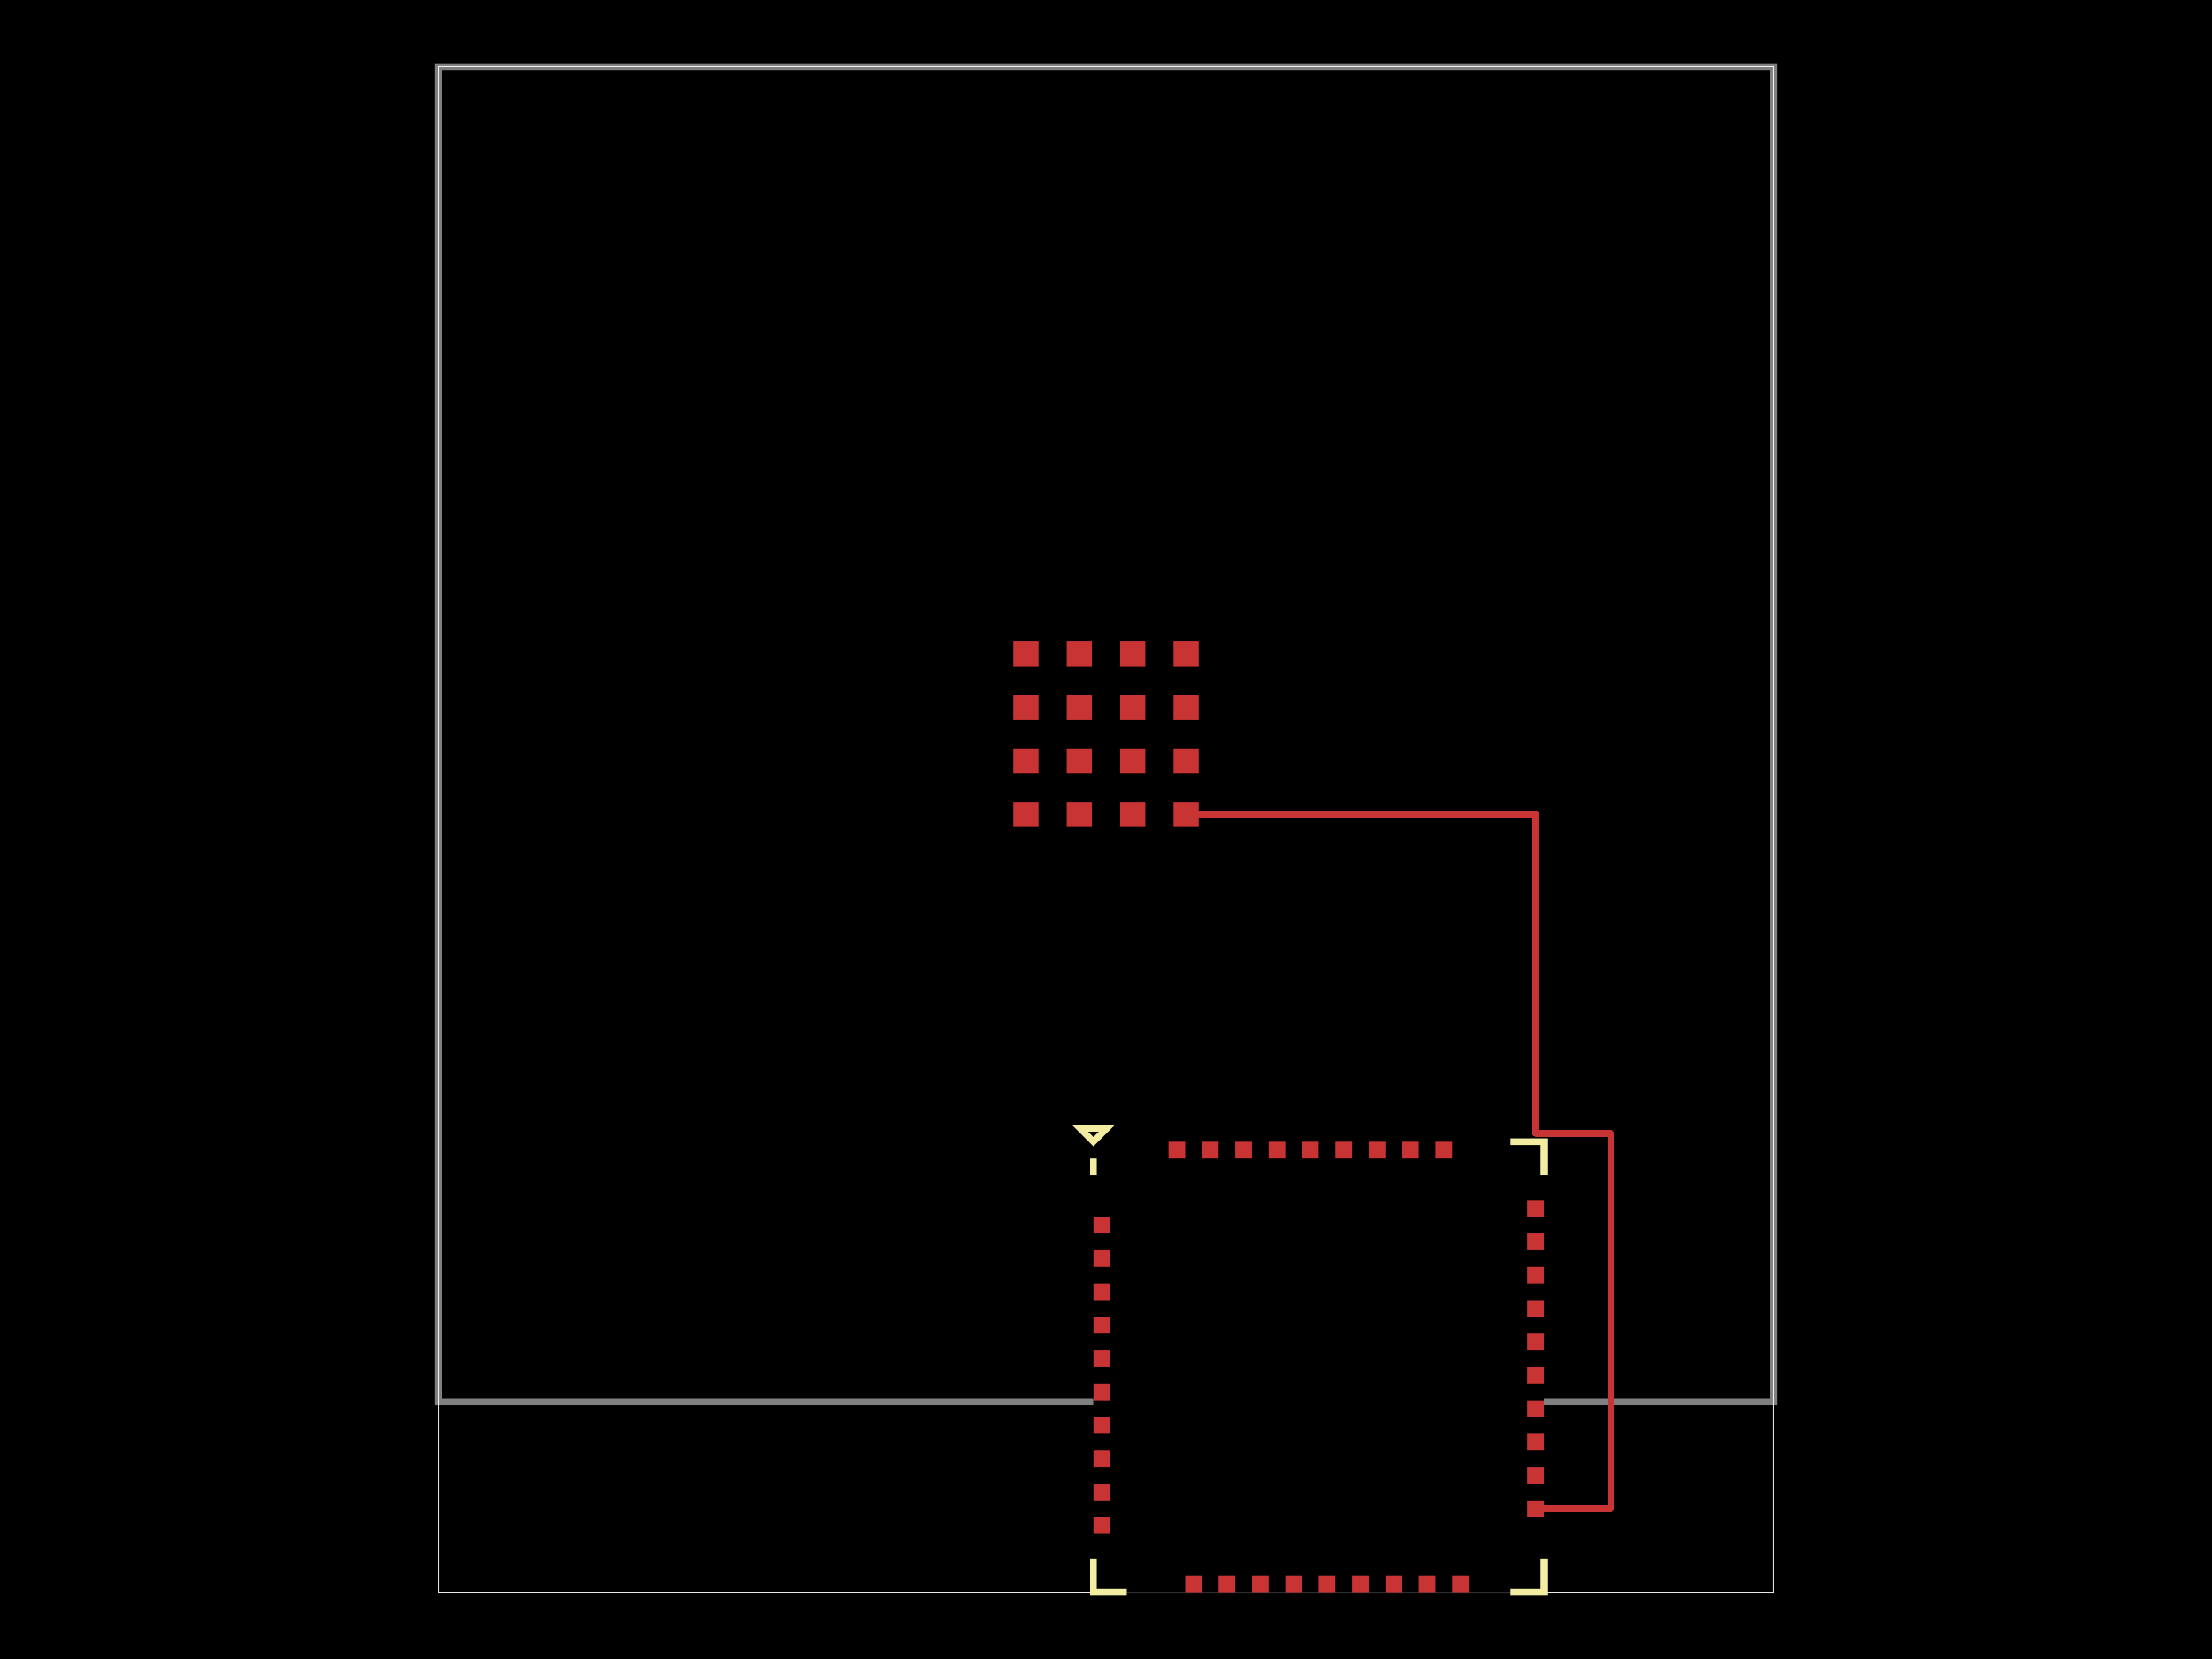
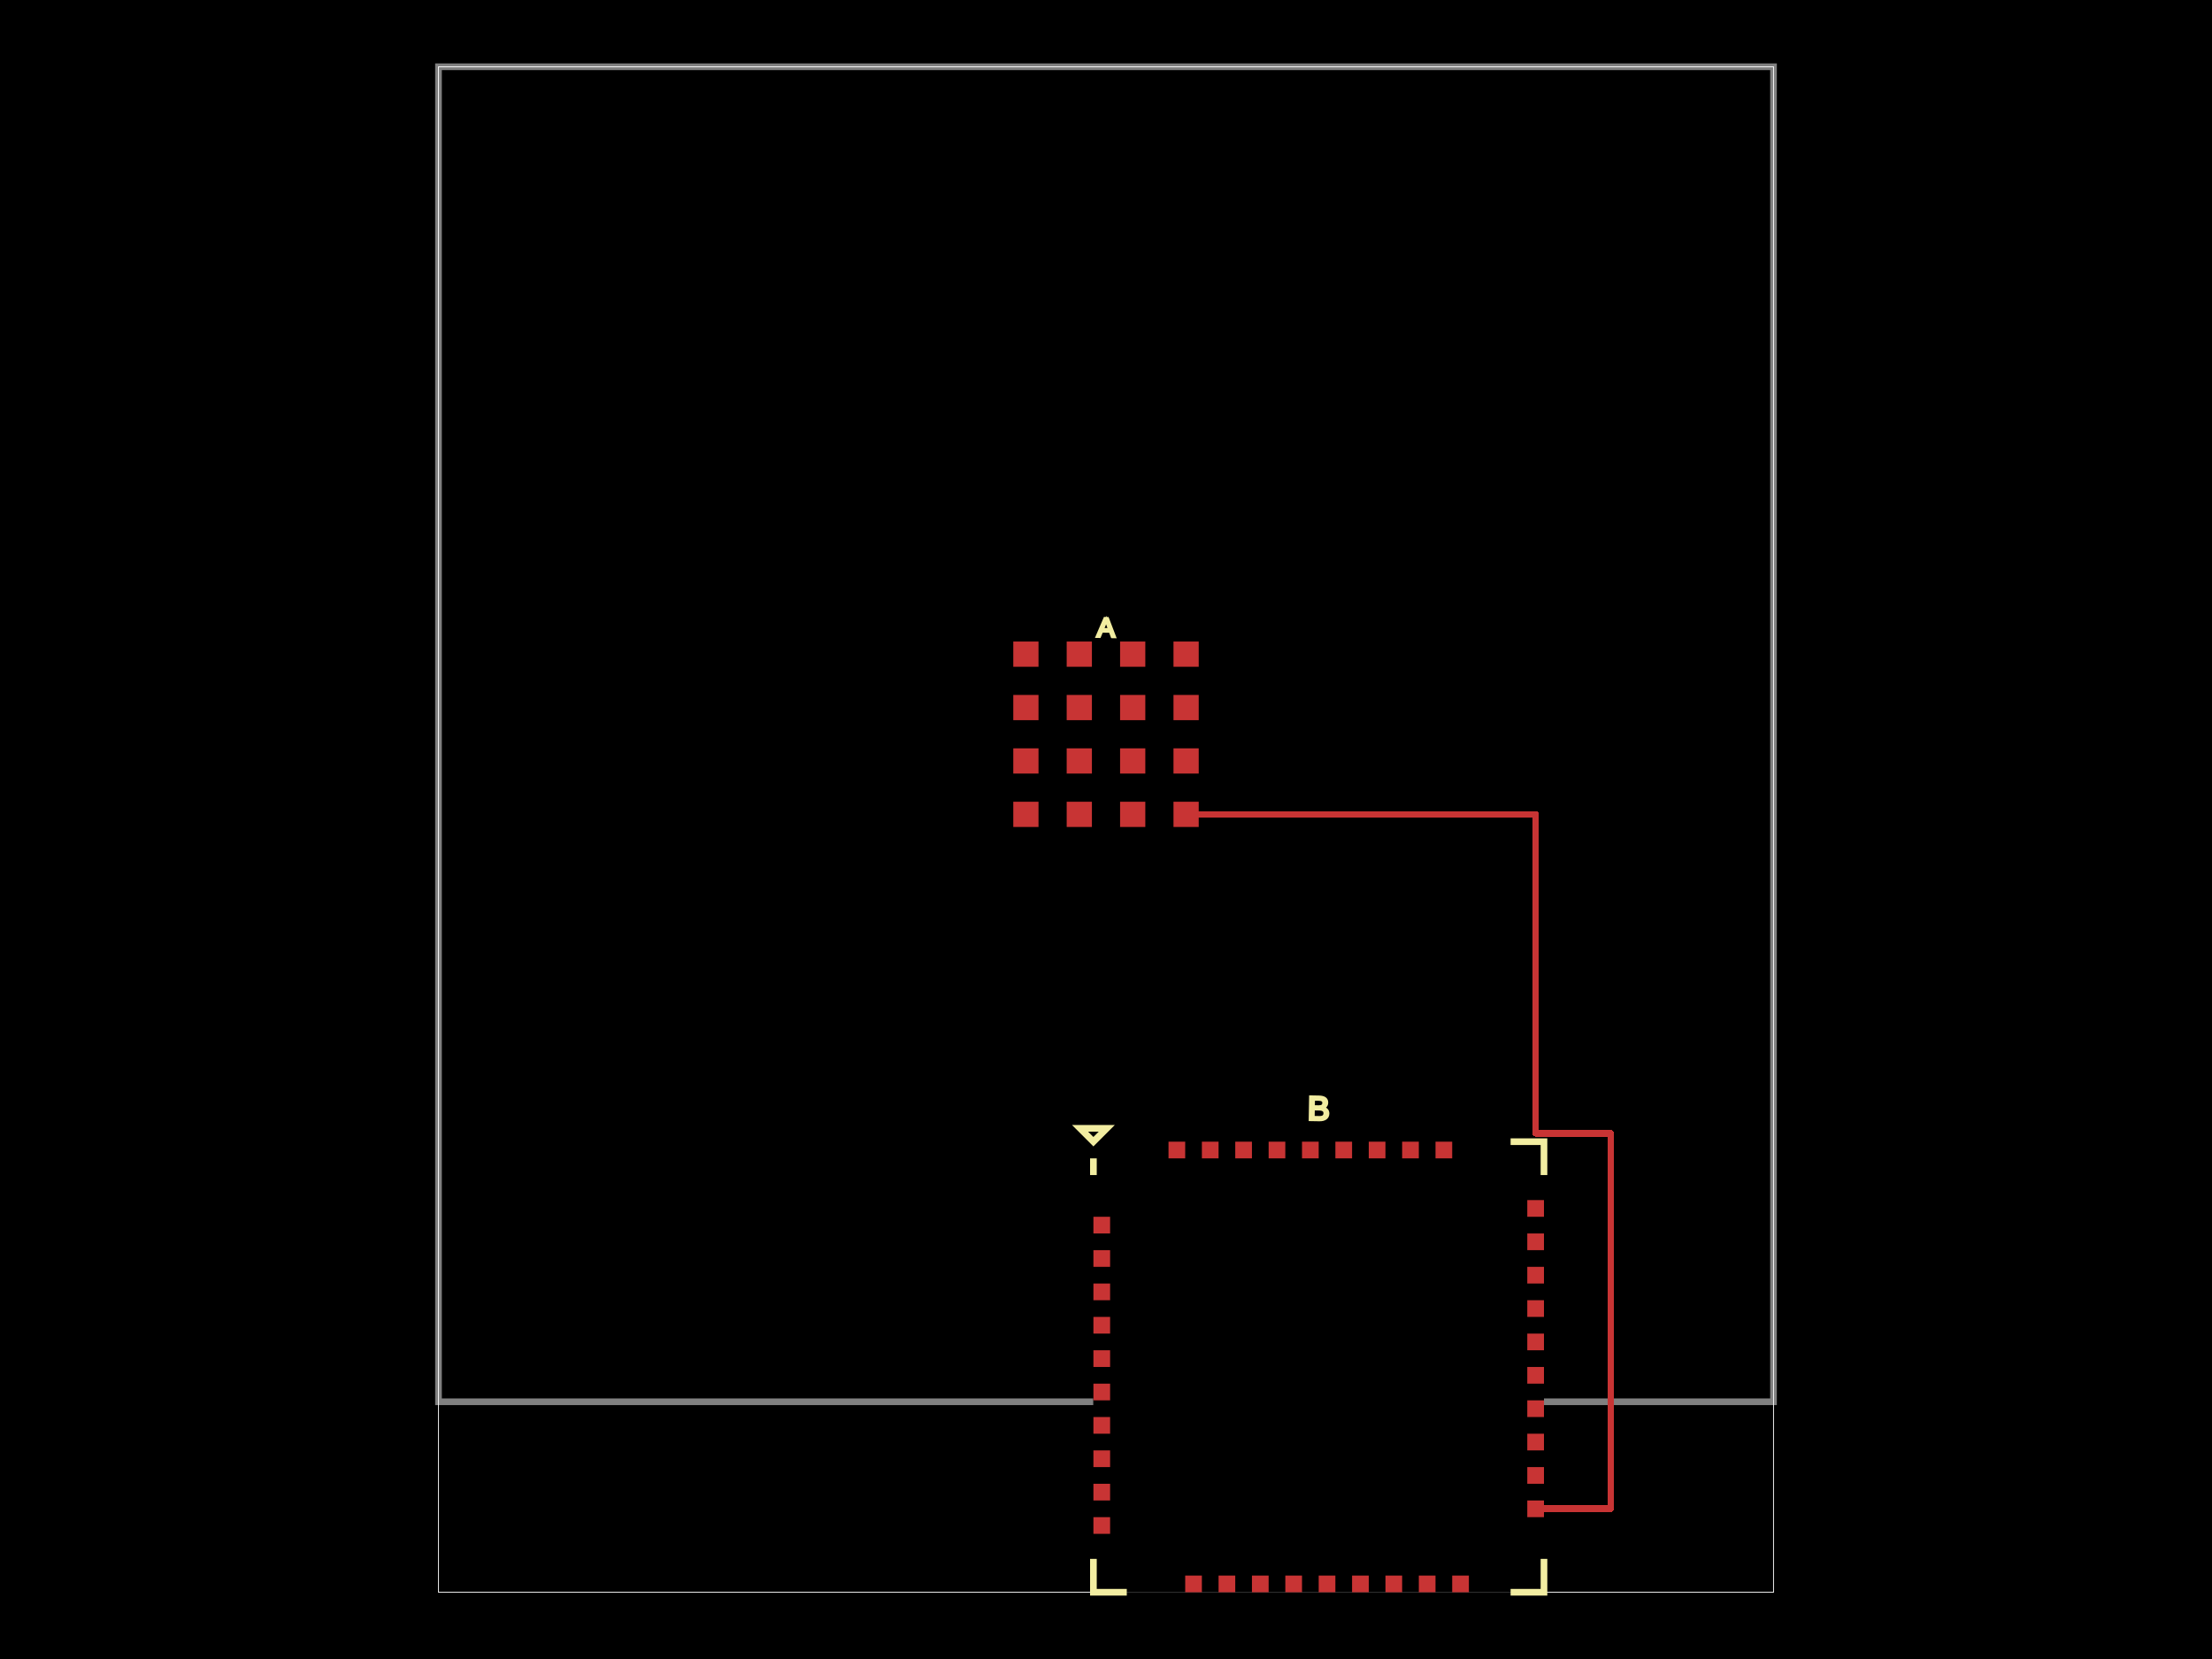
<svg xmlns="http://www.w3.org/2000/svg" width="800" height="600">
  <style>
              .boundary { fill: #000; }
              .pcb-board { fill: none; }
              .pcb-trace { fill: none; }
              .pcb-hole-outer { fill: rgb(200, 52, 52); }
              .pcb-hole-inner { fill: rgb(255, 38, 226); }
              .pcb-pad { }
              .pcb-boundary { fill: none; stroke: #fff; stroke-width: 0.3; }
              .pcb-silkscreen { fill: none; }
              .pcb-silkscreen-top { stroke: #f2eda1; }
              .pcb-silkscreen-bottom { stroke: #f2eda1; }
              .pcb-silkscreen-text { fill: #f2eda1; }
            </style>
  <rect class="boundary" x="0" y="0" width="800" height="600" />
  <rect class="pcb-boundary" x="158.588" y="24.141" width="482.825" height="551.718" />
  <path class="pcb-board" d="M 158.588 506.966 L 641.412 506.966 L 641.412 24.141 L 158.588 24.141 Z" stroke="rgba(255, 255, 255, 0.5)" stroke-width="2.414" />
  <g transform="translate(400, 265.5535) rotate(0) scale(1, -1)">
    <rect class="pcb-component" x="-33.532" y="-33.532" width="67.063" height="67.063" />
    <rect class="pcb-component-outline" x="-33.532" y="-33.532" width="67.063" height="67.063" />
  </g>
  <g transform="translate(476.9244, 494.3821) rotate(0) scale(1, -1)">
    <rect class="pcb-component" x="-81.477" y="-81.477" width="162.953" height="162.953" />
    <rect class="pcb-component-outline" x="-81.477" y="-81.477" width="162.953" height="162.953" />
  </g>
  <rect class="pcb-pad" fill="rgb(200, 52, 52)" x="366.468" y="232.022" width="9.124" height="9.124" />
  <rect class="pcb-pad" fill="rgb(200, 52, 52)" x="385.781" y="232.022" width="9.124" height="9.124" />
  <rect class="pcb-pad" fill="rgb(200, 52, 52)" x="405.094" y="232.022" width="9.124" height="9.124" />
  <rect class="pcb-pad" fill="rgb(200, 52, 52)" x="424.407" y="232.022" width="9.124" height="9.124" />
  <rect class="pcb-pad" fill="rgb(200, 52, 52)" x="366.468" y="251.335" width="9.124" height="9.124" />
  <rect class="pcb-pad" fill="rgb(200, 52, 52)" x="385.781" y="251.335" width="9.124" height="9.124" />
  <rect class="pcb-pad" fill="rgb(200, 52, 52)" x="405.094" y="251.335" width="9.124" height="9.124" />
  <rect class="pcb-pad" fill="rgb(200, 52, 52)" x="424.407" y="251.335" width="9.124" height="9.124" />
  <rect class="pcb-pad" fill="rgb(200, 52, 52)" x="366.468" y="270.648" width="9.124" height="9.124" />
  <rect class="pcb-pad" fill="rgb(200, 52, 52)" x="385.781" y="270.648" width="9.124" height="9.124" />
  <rect class="pcb-pad" fill="rgb(200, 52, 52)" x="405.094" y="270.648" width="9.124" height="9.124" />
  <rect class="pcb-pad" fill="rgb(200, 52, 52)" x="424.407" y="270.648" width="9.124" height="9.124" />
  <rect class="pcb-pad" fill="rgb(200, 52, 52)" x="366.468" y="289.961" width="9.124" height="9.124" />
  <rect class="pcb-pad" fill="rgb(200, 52, 52)" x="385.781" y="289.961" width="9.124" height="9.124" />
  <rect class="pcb-pad" fill="rgb(200, 52, 52)" x="405.094" y="289.961" width="9.124" height="9.124" />
  <rect class="pcb-pad" fill="rgb(200, 52, 52)" x="424.407" y="289.961" width="9.124" height="9.124" />
  <rect class="pcb-pad" fill="rgb(200, 52, 52)" x="395.448" y="440.064" width="6.035" height="6.035" />
  <rect class="pcb-pad" fill="rgb(200, 52, 52)" x="395.448" y="452.135" width="6.035" height="6.035" />
  <rect class="pcb-pad" fill="rgb(200, 52, 52)" x="395.448" y="464.206" width="6.035" height="6.035" />
  <rect class="pcb-pad" fill="rgb(200, 52, 52)" x="395.448" y="476.276" width="6.035" height="6.035" />
  <rect class="pcb-pad" fill="rgb(200, 52, 52)" x="395.448" y="488.347" width="6.035" height="6.035" />
  <rect class="pcb-pad" fill="rgb(200, 52, 52)" x="395.448" y="500.417" width="6.035" height="6.035" />
  <rect class="pcb-pad" fill="rgb(200, 52, 52)" x="395.448" y="512.488" width="6.035" height="6.035" />
  <rect class="pcb-pad" fill="rgb(200, 52, 52)" x="395.448" y="524.559" width="6.035" height="6.035" />
  <rect class="pcb-pad" fill="rgb(200, 52, 52)" x="395.448" y="536.629" width="6.035" height="6.035" />
  <rect class="pcb-pad" fill="rgb(200, 52, 52)" x="395.448" y="548.7" width="6.035" height="6.035" />
  <rect class="pcb-pad" fill="rgb(200, 52, 52)" x="428.642" y="569.823" width="6.035" height="6.035" />
  <rect class="pcb-pad" fill="rgb(200, 52, 52)" x="440.713" y="569.823" width="6.035" height="6.035" />
  <rect class="pcb-pad" fill="rgb(200, 52, 52)" x="452.783" y="569.823" width="6.035" height="6.035" />
  <rect class="pcb-pad" fill="rgb(200, 52, 52)" x="464.854" y="569.823" width="6.035" height="6.035" />
  <rect class="pcb-pad" fill="rgb(200, 52, 52)" x="476.924" y="569.823" width="6.035" height="6.035" />
  <rect class="pcb-pad" fill="rgb(200, 52, 52)" x="488.995" y="569.823" width="6.035" height="6.035" />
  <rect class="pcb-pad" fill="rgb(200, 52, 52)" x="501.066" y="569.823" width="6.035" height="6.035" />
  <rect class="pcb-pad" fill="rgb(200, 52, 52)" x="513.136" y="569.823" width="6.035" height="6.035" />
  <rect class="pcb-pad" fill="rgb(200, 52, 52)" x="525.207" y="569.823" width="6.035" height="6.035" />
  <rect class="pcb-pad" fill="rgb(200, 52, 52)" x="552.366" y="542.665" width="6.035" height="6.035" />
  <rect class="pcb-pad" fill="rgb(200, 52, 52)" x="552.366" y="530.594" width="6.035" height="6.035" />
  <rect class="pcb-pad" fill="rgb(200, 52, 52)" x="552.366" y="518.523" width="6.035" height="6.035" />
  <rect class="pcb-pad" fill="rgb(200, 52, 52)" x="552.366" y="506.453" width="6.035" height="6.035" />
  <rect class="pcb-pad" fill="rgb(200, 52, 52)" x="552.366" y="494.382" width="6.035" height="6.035" />
  <rect class="pcb-pad" fill="rgb(200, 52, 52)" x="552.366" y="482.312" width="6.035" height="6.035" />
  <rect class="pcb-pad" fill="rgb(200, 52, 52)" x="552.366" y="470.241" width="6.035" height="6.035" />
  <rect class="pcb-pad" fill="rgb(200, 52, 52)" x="552.366" y="458.17" width="6.035" height="6.035" />
  <rect class="pcb-pad" fill="rgb(200, 52, 52)" x="552.366" y="446.1" width="6.035" height="6.035" />
  <rect class="pcb-pad" fill="rgb(200, 52, 52)" x="552.366" y="434.029" width="6.035" height="6.035" />
  <rect class="pcb-pad" fill="rgb(200, 52, 52)" x="519.172" y="412.905" width="6.035" height="6.035" />
  <rect class="pcb-pad" fill="rgb(200, 52, 52)" x="507.101" y="412.905" width="6.035" height="6.035" />
  <rect class="pcb-pad" fill="rgb(200, 52, 52)" x="495.03" y="412.905" width="6.035" height="6.035" />
  <rect class="pcb-pad" fill="rgb(200, 52, 52)" x="482.96" y="412.905" width="6.035" height="6.035" />
  <rect class="pcb-pad" fill="rgb(200, 52, 52)" x="470.889" y="412.905" width="6.035" height="6.035" />
  <rect class="pcb-pad" fill="rgb(200, 52, 52)" x="458.818" y="412.905" width="6.035" height="6.035" />
  <rect class="pcb-pad" fill="rgb(200, 52, 52)" x="446.748" y="412.905" width="6.035" height="6.035" />
  <rect class="pcb-pad" fill="rgb(200, 52, 52)" x="434.677" y="412.905" width="6.035" height="6.035" />
  <rect class="pcb-pad" fill="rgb(200, 52, 52)" x="422.607" y="412.905" width="6.035" height="6.035" />
  <path class="pcb-trace" stroke="rgb(200, 52, 52)" d="M 428.969 294.523 L 555.383 294.523" stroke-width="2.414" stroke-linecap="round" stroke-linejoin="round" shape-rendering="crispEdges" />
  <path class="pcb-trace" stroke="rgb(200, 52, 52)" d="M 555.383 294.523 L 555.383 409.888" stroke-width="2.414" stroke-linecap="round" stroke-linejoin="round" shape-rendering="crispEdges" />
  <path class="pcb-trace" stroke="rgb(200, 52, 52)" d="M 555.383 409.888 L 582.542 409.888" stroke-width="2.414" stroke-linecap="round" stroke-linejoin="round" shape-rendering="crispEdges" />
  <path class="pcb-trace" stroke="rgb(200, 52, 52)" d="M 582.542 409.888 L 582.542 545.682" stroke-width="2.414" stroke-linecap="round" stroke-linejoin="round" shape-rendering="crispEdges" />
  <path class="pcb-trace" stroke="rgb(200, 52, 52)" d="M 582.542 545.682 L 555.383 545.682" stroke-width="2.414" stroke-linecap="round" stroke-linejoin="round" shape-rendering="crispEdges" />
  <path class="pcb-silkscreen pcb-silkscreen-top" d="M 407.518 412.905 L 401.483 412.905" stroke-width="0" data-pcb-component-id="pcb_component_1" data-pcb-silkscreen-path-id="pcb_silkscreen_path_0" />
  <path class="pcb-silkscreen pcb-silkscreen-top" d="M 395.448 418.941 L 395.448 424.976" stroke-width="2.414" data-pcb-component-id="pcb_component_1" data-pcb-silkscreen-path-id="pcb_silkscreen_path_1" />
  <path class="pcb-silkscreen pcb-silkscreen-top" d="M 390.619 408.077 L 395.448 412.905 L 400.276 408.077 L 390.619 408.077 Z" stroke-width="2.414" data-pcb-component-id="pcb_component_1" data-pcb-silkscreen-path-id="pcb_silkscreen_path_2" />
  <path class="pcb-silkscreen pcb-silkscreen-top" d="M 407.518 575.859 L 395.448 575.859 L 395.448 563.788" stroke-width="2.414" data-pcb-component-id="pcb_component_1" data-pcb-silkscreen-path-id="pcb_silkscreen_path_3" />
  <path class="pcb-silkscreen pcb-silkscreen-top" d="M 546.33 575.859 L 558.401 575.859 L 558.401 563.788" stroke-width="2.414" data-pcb-component-id="pcb_component_1" data-pcb-silkscreen-path-id="pcb_silkscreen_path_4" />
  <path class="pcb-silkscreen pcb-silkscreen-top" d="M 546.33 412.905 L 558.401 412.905 L 558.401 424.976" stroke-width="2.414" data-pcb-component-id="pcb_component_1" data-pcb-silkscreen-path-id="pcb_silkscreen_path_5" />
+   <text x="0" y="0" font-family="Arial, sans-serif" font-size="9.656" text-anchor="middle" dominant-baseline="central" transform="matrix(0.9998477,0.01745241,-0.01745241,0.9998477,400,226.9275)" class="pcb-silkscreen-text pcb-silkscreen-top" data-pcb-silkscreen-text-id="pcb_component_0">A</text>
+   <text x="0" y="0" font-family="Arial, sans-serif" font-size="12.071" text-anchor="middle" dominant-baseline="central" transform="matrix(0.9998477,0.01745241,-0.01745241,0.9998477,476.9244,400.8349)" class="pcb-silkscreen-text pcb-silkscreen-top" data-pcb-silkscreen-text-id="pcb_component_1">B</text>
</svg>
